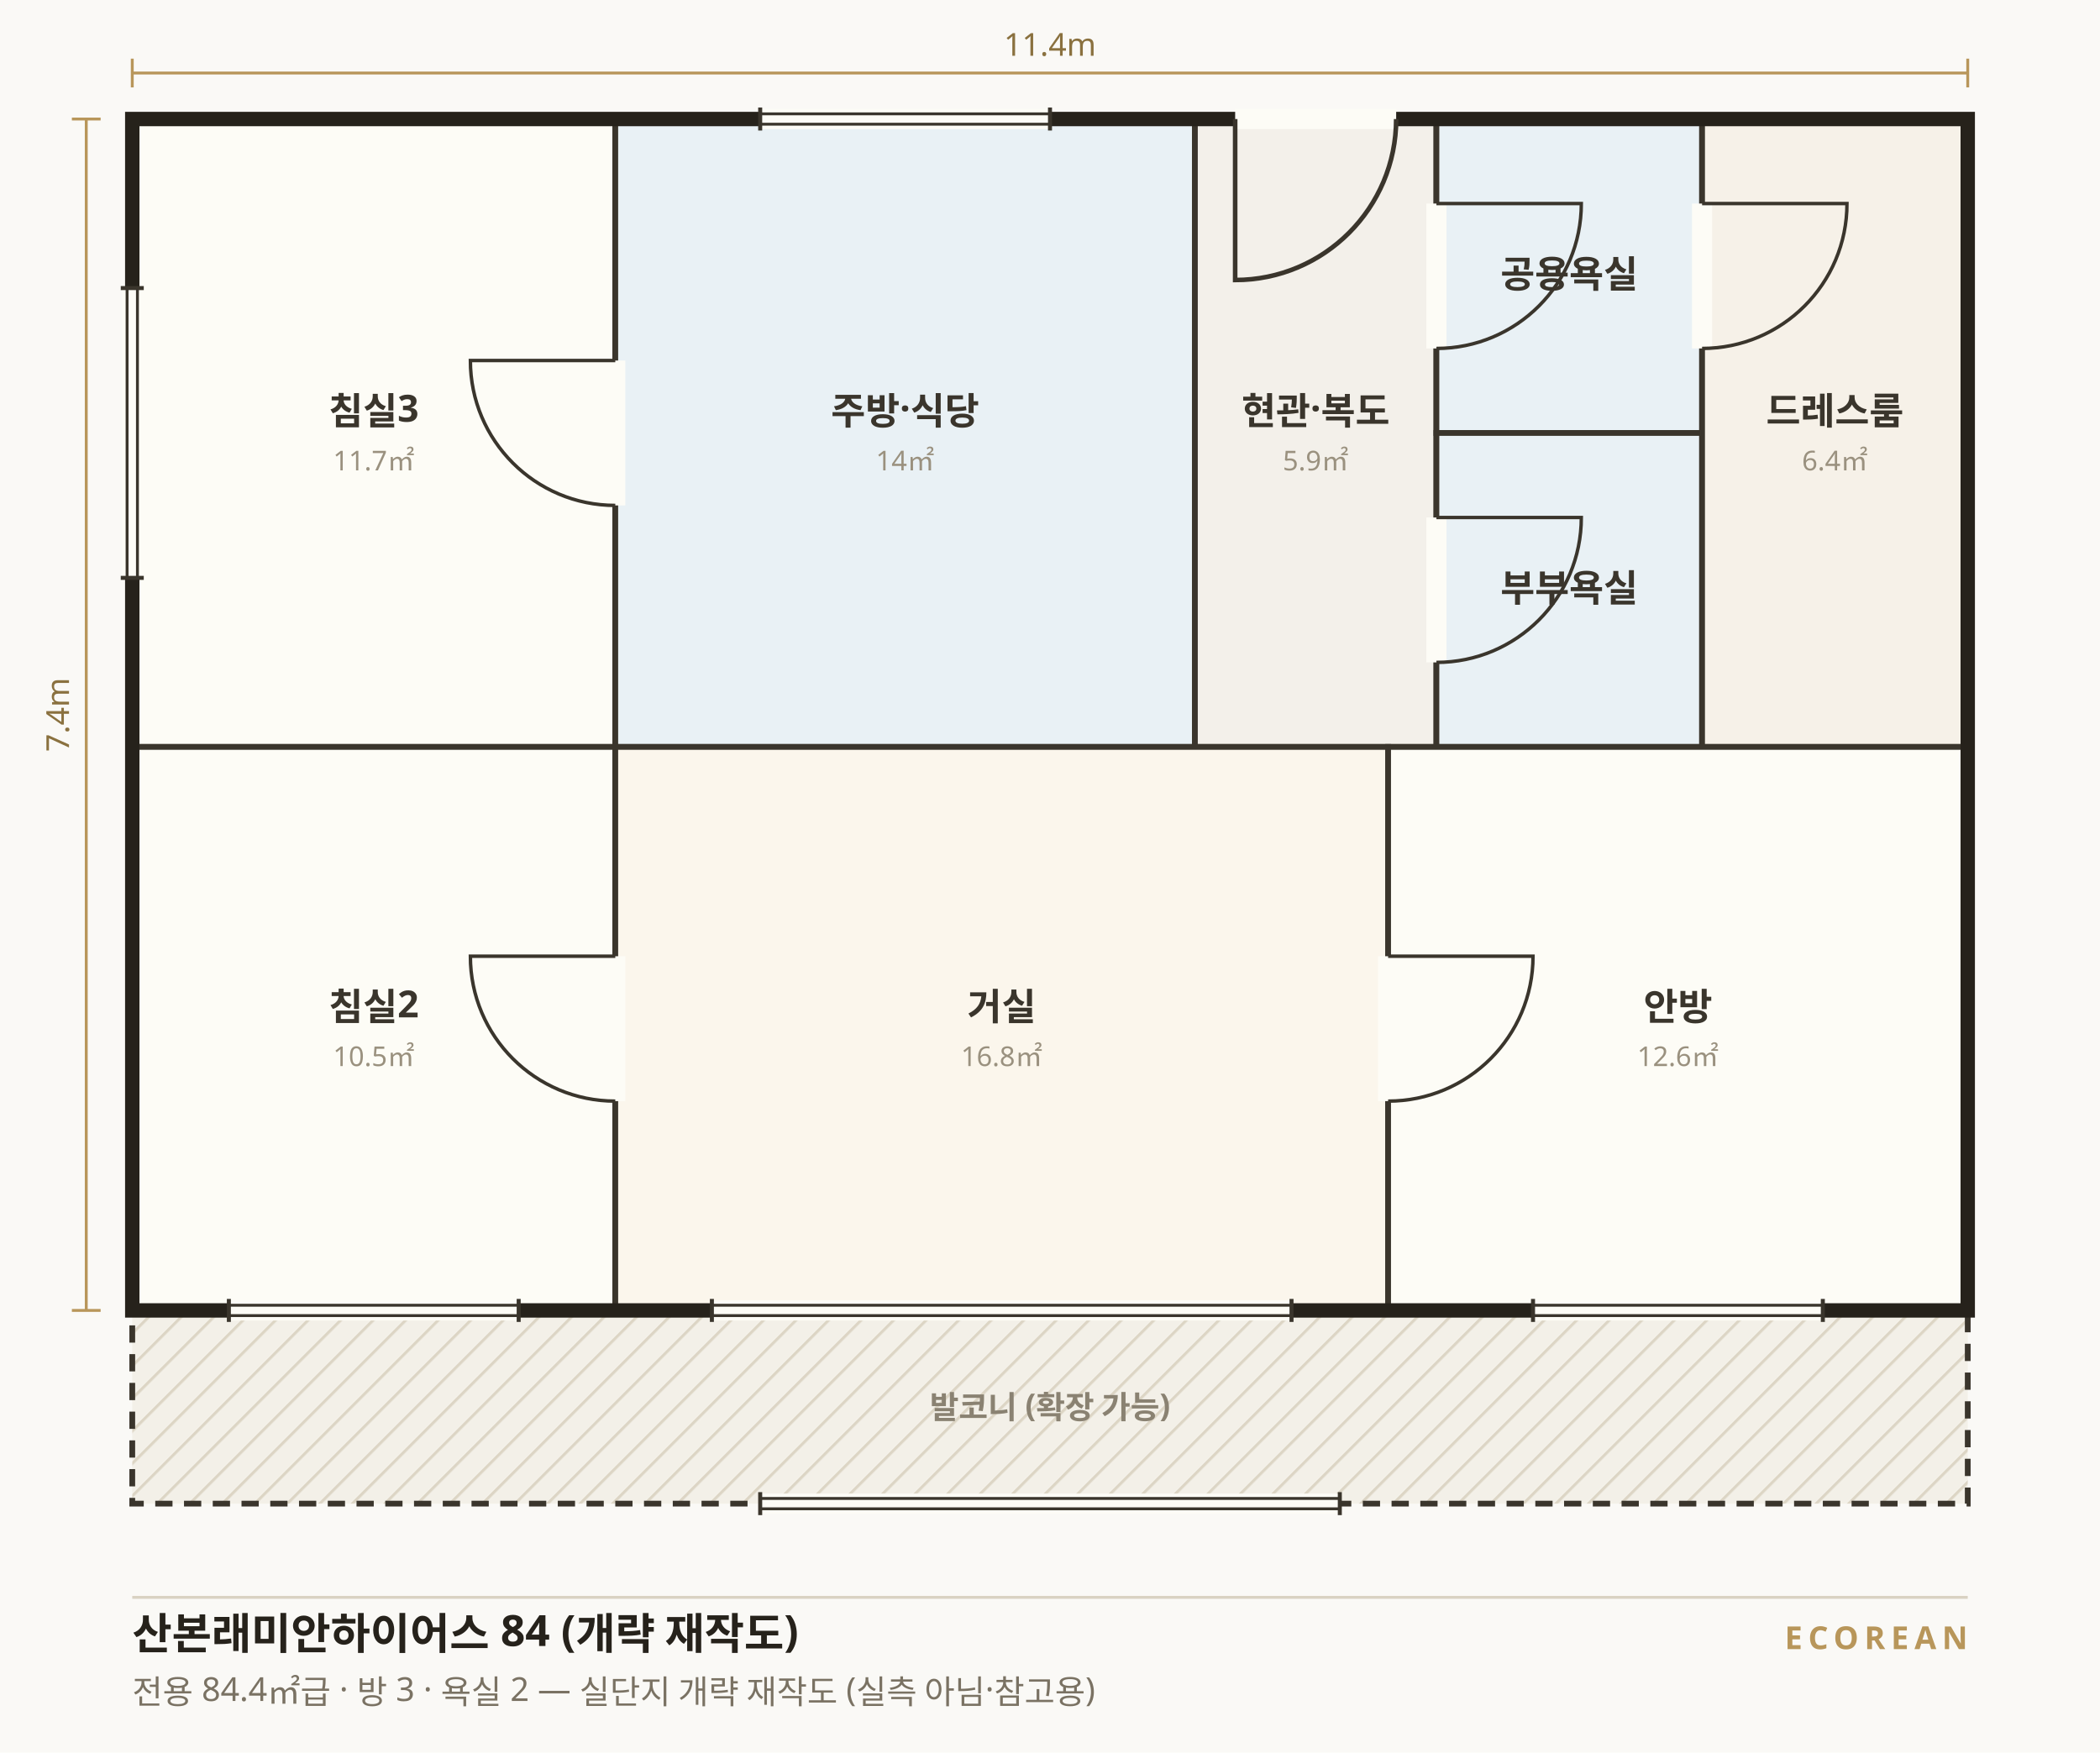
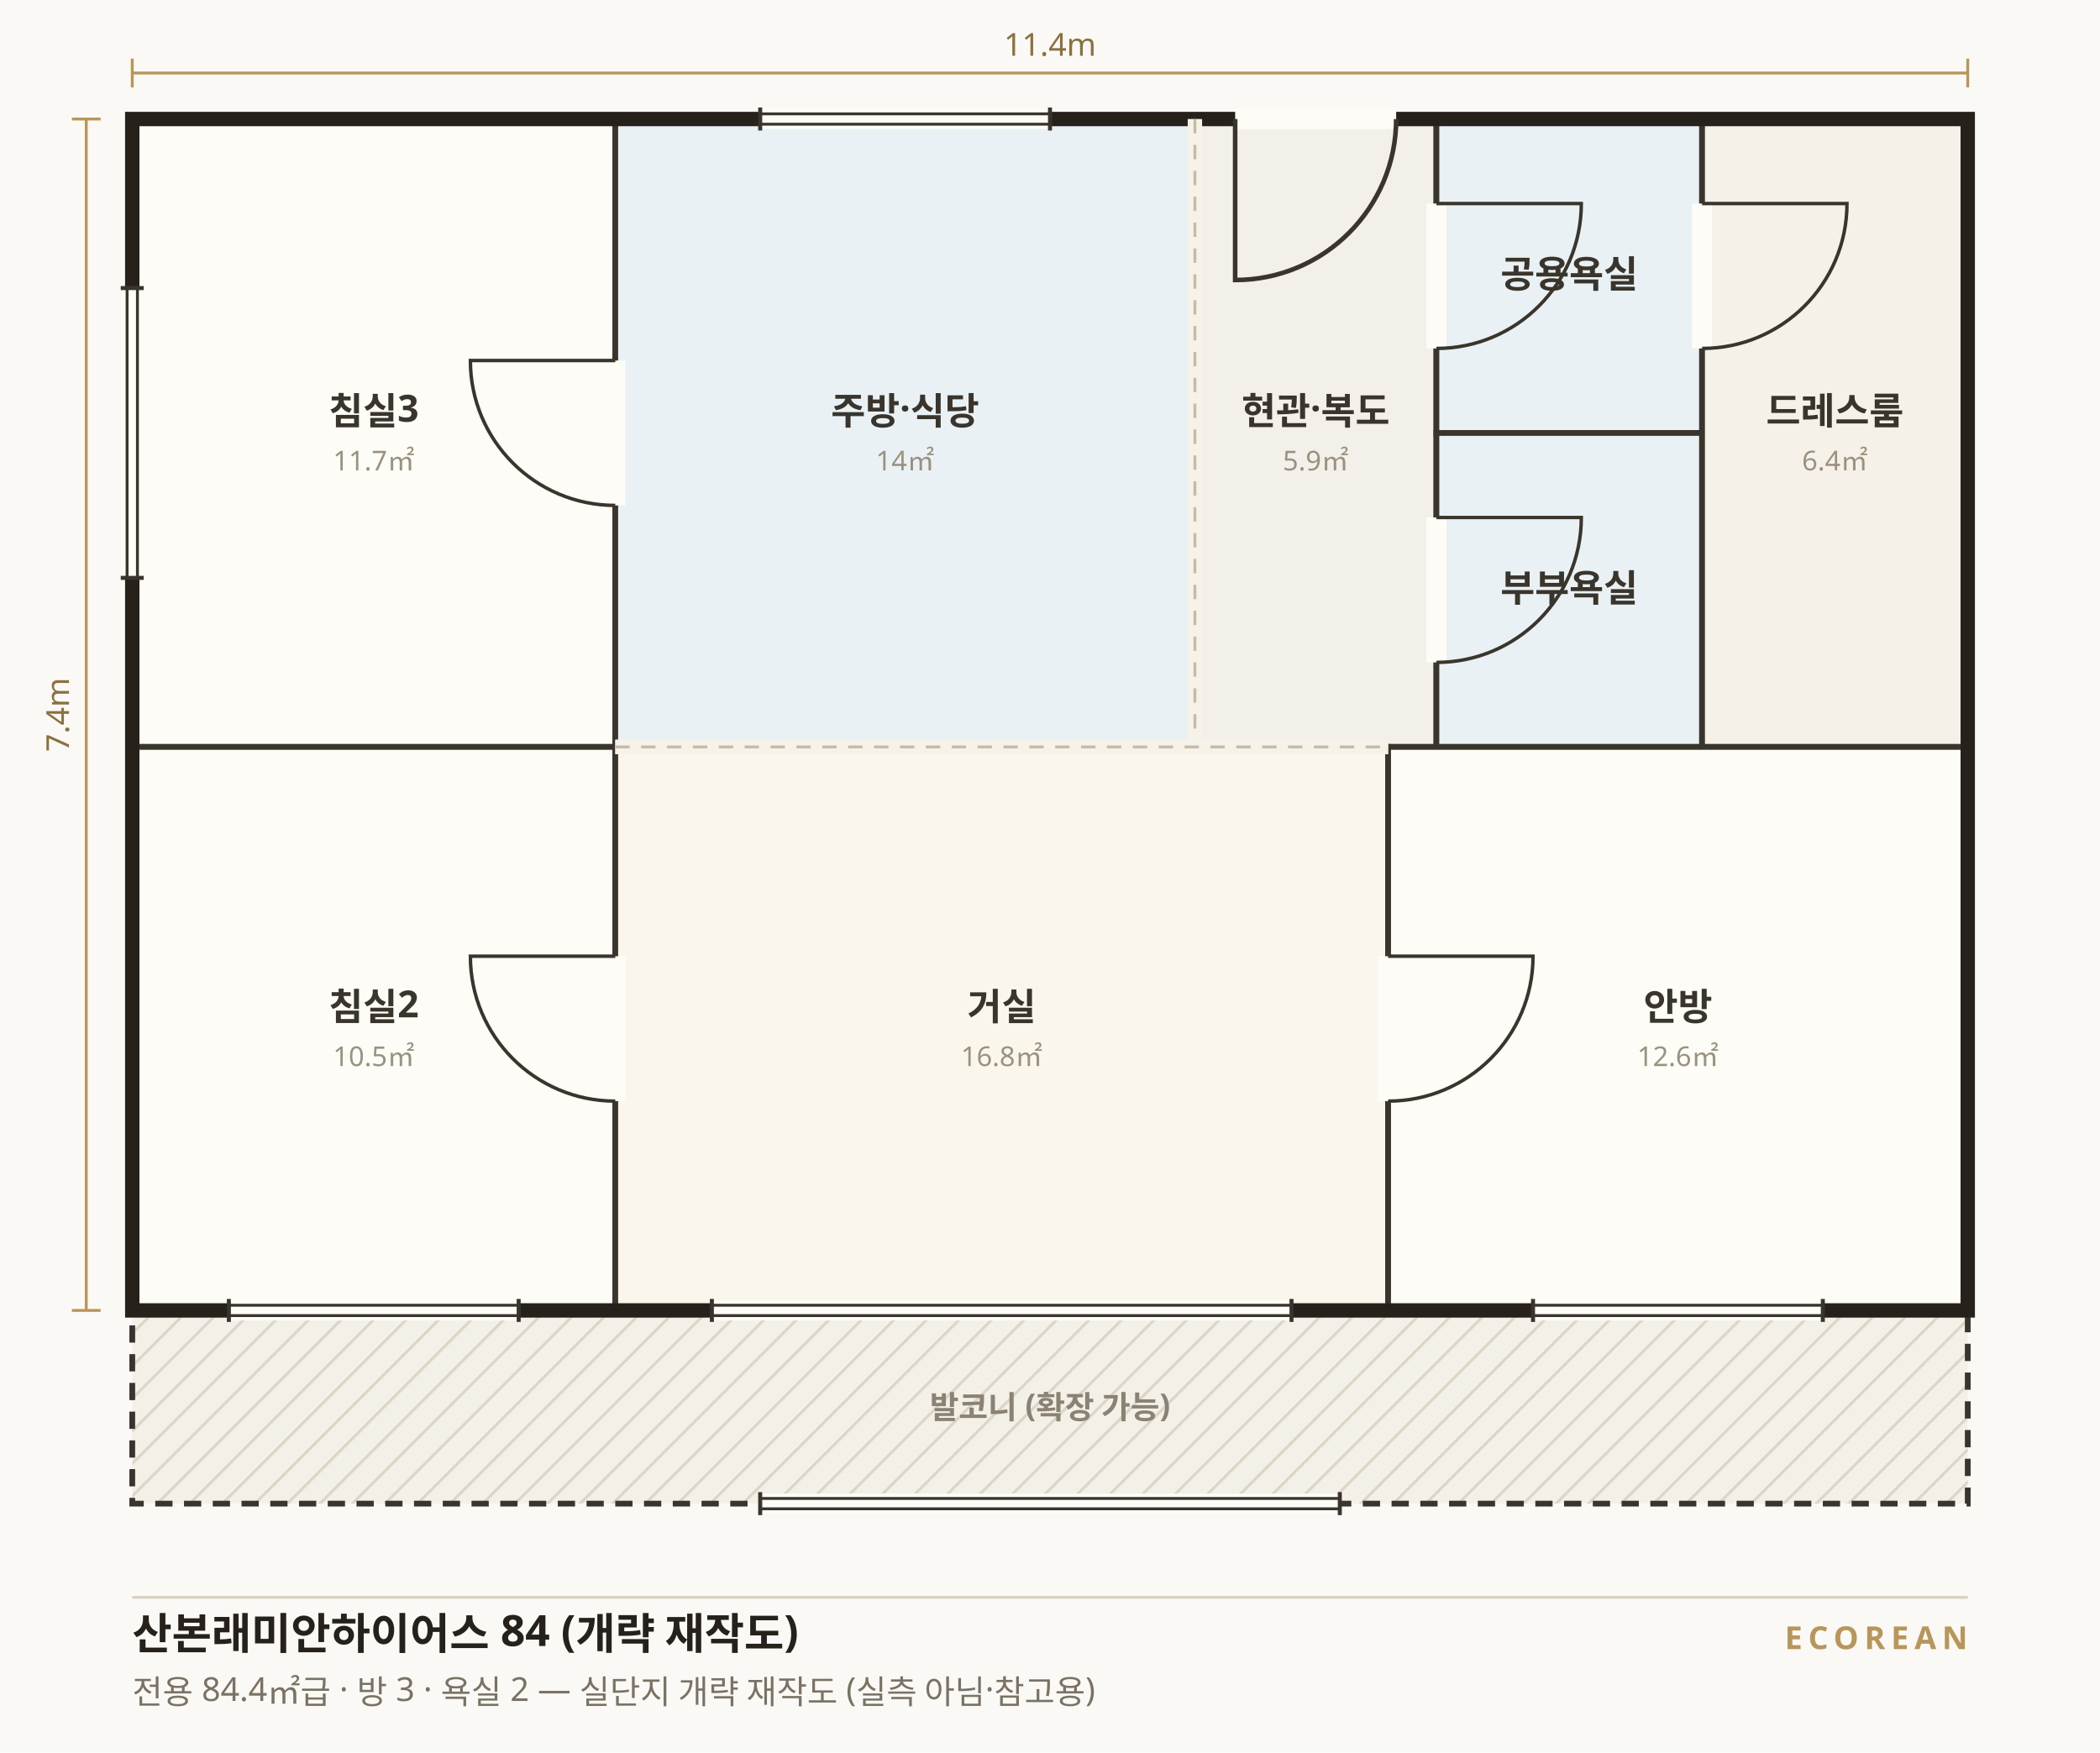
<svg xmlns="http://www.w3.org/2000/svg" width="730.4" height="609.6" viewBox="0 0 730.4 609.6" font-family="'Malgun Gothic','Apple SD Gothic Neo',sans-serif">
  <defs>
    <pattern id="hatch" width="8" height="8" patternTransform="rotate(45)" patternUnits="userSpaceOnUse">
      <rect width="8" height="8" fill="#f3f0e8" />
      <line x1="0" y1="0" x2="0" y2="8" stroke="#ddd6c6" stroke-width="2" />
    </pattern>
  </defs>
  <rect width="730.4" height="609.6" fill="#faf9f6" />
  <rect x="46" y="41.4" width="168" height="218.4" fill="#fdfcf6" stroke="#3a352c" stroke-width="2" />
  <text x="130" y="147.6" font-size="13" text-anchor="middle" fill="#3a352c" font-weight="700">침실3</text>
  <text x="130" y="163.6" font-size="9.5" text-anchor="middle" fill="#9a917f">11.7㎡</text>
  <rect x="214" y="41.4" width="201.6" height="218.4" fill="#e9f1f5" stroke="#3a352c" stroke-width="2" />
  <text x="314.8" y="147.6" font-size="13" text-anchor="middle" fill="#3a352c" font-weight="700">주방·식당</text>
  <text x="314.8" y="163.6" font-size="9.5" text-anchor="middle" fill="#9a917f">14㎡</text>
  <rect x="415.6" y="41.4" width="84" height="218.4" fill="#f3f0ea" stroke="#3a352c" stroke-width="2" />
  <text x="457.6" y="147.6" font-size="13" text-anchor="middle" fill="#3a352c" font-weight="700">현관·복도</text>
  <text x="457.6" y="163.6" font-size="9.5" text-anchor="middle" fill="#9a917f">5.9㎡</text>
  <rect x="499.6" y="41.4" width="92.4" height="109.2" fill="#e9f1f5" stroke="#3a352c" stroke-width="2" />
  <text x="545.8" y="100" font-size="13" text-anchor="middle" fill="#3a352c" font-weight="700">공용욕실</text>
  <rect x="499.6" y="150.6" width="92.4" height="109.2" fill="#e9f1f5" stroke="#3a352c" stroke-width="2" />
  <text x="545.8" y="209.2" font-size="13" text-anchor="middle" fill="#3a352c" font-weight="700">부부욕실</text>
  <rect x="592" y="41.4" width="92.4" height="218.4" fill="#f6f1e8" stroke="#3a352c" stroke-width="2" />
  <text x="638.2" y="147.6" font-size="13" text-anchor="middle" fill="#3a352c" font-weight="700">드레스룸</text>
  <text x="638.2" y="163.6" font-size="9.5" text-anchor="middle" fill="#9a917f">6.4㎡</text>
  <rect x="46" y="259.8" width="168" height="196" fill="#fdfcf6" stroke="#3a352c" stroke-width="2" />
  <text x="130" y="354.8" font-size="13" text-anchor="middle" fill="#3a352c" font-weight="700">침실2</text>
  <text x="130" y="370.8" font-size="9.5" text-anchor="middle" fill="#9a917f">10.5㎡</text>
  <rect x="214" y="259.8" width="268.8" height="196" fill="#fbf6ec" stroke="#3a352c" stroke-width="2" />
  <text x="348.4" y="354.8" font-size="13" text-anchor="middle" fill="#3a352c" font-weight="700">거실</text>
  <text x="348.4" y="370.8" font-size="9.5" text-anchor="middle" fill="#9a917f">16.8㎡</text>
  <rect x="482.8" y="259.8" width="201.6" height="196" fill="#fdfcf6" stroke="#3a352c" stroke-width="2" />
  <text x="583.6" y="354.8" font-size="13" text-anchor="middle" fill="#3a352c" font-weight="700">안방</text>
  <text x="583.6" y="370.8" font-size="9.5" text-anchor="middle" fill="#9a917f">12.6㎡</text>
  <rect x="46" y="455.8" width="638.4" height="67.2" fill="url(#hatch)" stroke="#3a352c" stroke-width="2" stroke-dasharray="6 4" />
  <text x="365.2" y="493.4" font-size="11" text-anchor="middle" fill="#8a8272" font-weight="700">발코니 (확장 가능)</text>
  <rect x="46" y="41.4" width="638.4" height="414.4" fill="none" stroke="#26221b" stroke-width="5" />
  <g id="openings">
+     <line x1="415.6" y1="41.4" x2="415.6" y2="259.8" stroke="#f6f2e8" stroke-width="5" />
+     <line x1="415.6" y1="41.4" x2="415.6" y2="259.8" stroke="#c4bca8" stroke-width="1" stroke-dasharray="5 4" />
+     <line x1="214" y1="259.8" x2="415.6" y2="259.8" stroke="#f6f2e8" stroke-width="5" />
+     <line x1="214" y1="259.8" x2="415.6" y2="259.8" stroke="#c4bca8" stroke-width="1" stroke-dasharray="5 4" />
+     <line x1="415.6" y1="259.8" x2="482.8" y2="259.8" stroke="#f6f2e8" stroke-width="5" />
+     <line x1="415.6" y1="259.8" x2="482.8" y2="259.8" stroke="#c4bca8" stroke-width="1" stroke-dasharray="5 4" />
+     <line x1="214" y1="259.8" x2="482.8" y2="259.8" stroke="#f6f2e8" stroke-width="5" />
+     <line x1="214" y1="259.8" x2="482.8" y2="259.8" stroke="#c4bca8" stroke-width="1" stroke-dasharray="5 4" />
    <rect x="429.6" y="37.9" width="56" height="7" fill="#fdfcf6" />
    <path d="M 429.6 41.4 L 429.6 97.4 A 56 56 0 0 0 485.6 41.4" fill="none" stroke="#3a352c" stroke-width="1.6" />
    <rect x="210.5" y="125.4" width="7" height="50.4" fill="#fdfcf6" />
    <path d="M 214 125.4 L 163.6 125.4 A 50.4 50.4 0 0 0 214 175.8" fill="none" stroke="#3a352c" stroke-width="1.2" />
    <rect x="496.1" y="70.8" width="7" height="50.4" fill="#fdfcf6" />
    <path d="M 499.6 70.8 L 550 70.8 A 50.4 50.4 0 0 1 499.6 121.2" fill="none" stroke="#3a352c" stroke-width="1.2" />
    <rect x="496.1" y="180" width="7" height="50.4" fill="#fdfcf6" />
    <path d="M 499.6 180 L 550 180 A 50.4 50.4 0 0 1 499.6 230.4" fill="none" stroke="#3a352c" stroke-width="1.2" />
    <rect x="588.5" y="70.8" width="7" height="50.4" fill="#fdfcf6" />
    <path d="M 592 70.8 L 642.4 70.8 A 50.4 50.4 0 0 1 592 121.2" fill="none" stroke="#3a352c" stroke-width="1.2" />
    <rect x="210.5" y="332.6" width="7" height="50.4" fill="#fdfcf6" />
    <path d="M 214 332.6 L 163.6 332.6 A 50.4 50.4 0 0 0 214 383" fill="none" stroke="#3a352c" stroke-width="1.2" />
    <rect x="479.3" y="332.6" width="7" height="50.4" fill="#fdfcf6" />
    <path d="M 482.8 332.6 L 533.2 332.6 A 50.4 50.4 0 0 1 482.8 383" fill="none" stroke="#3a352c" stroke-width="1.2" />
    <rect x="42.5" y="100.2" width="7" height="100.8" fill="#fdfcf6" />
    <line x1="44.2" y1="100.2" x2="44.2" y2="201" stroke="#3a352c" stroke-width="1" />
    <line x1="47.8" y1="100.2" x2="47.8" y2="201" stroke="#3a352c" stroke-width="1" />
    <line x1="42" y1="100.2" x2="50" y2="100.2" stroke="#3a352c" stroke-width="1.4" />
    <line x1="42" y1="201" x2="50" y2="201" stroke="#3a352c" stroke-width="1.4" />
    <rect x="264.4" y="37.9" width="100.8" height="7" fill="#fdfcf6" />
    <line x1="264.4" y1="39.6" x2="365.2" y2="39.6" stroke="#3a352c" stroke-width="1" />
    <line x1="264.4" y1="43.2" x2="365.2" y2="43.2" stroke="#3a352c" stroke-width="1" />
    <line x1="264.4" y1="37.4" x2="264.4" y2="45.4" stroke="#3a352c" stroke-width="1.4" />
    <line x1="365.2" y1="37.4" x2="365.2" y2="45.4" stroke="#3a352c" stroke-width="1.4" />
    <rect x="79.6" y="452.3" width="100.8" height="7" fill="#fdfcf6" />
    <line x1="79.6" y1="454" x2="180.4" y2="454" stroke="#3a352c" stroke-width="1" />
    <line x1="79.6" y1="457.6" x2="180.4" y2="457.6" stroke="#3a352c" stroke-width="1" />
    <line x1="79.6" y1="451.8" x2="79.6" y2="459.8" stroke="#3a352c" stroke-width="1.4" />
    <line x1="180.4" y1="451.8" x2="180.4" y2="459.8" stroke="#3a352c" stroke-width="1.4" />
    <rect x="247.6" y="452.3" width="201.6" height="7" fill="#fdfcf6" />
    <line x1="247.6" y1="454" x2="449.2" y2="454" stroke="#3a352c" stroke-width="1" />
    <line x1="247.6" y1="457.6" x2="449.2" y2="457.6" stroke="#3a352c" stroke-width="1" />
    <line x1="247.6" y1="451.8" x2="247.6" y2="459.8" stroke="#3a352c" stroke-width="1.4" />
    <line x1="449.2" y1="451.8" x2="449.2" y2="459.8" stroke="#3a352c" stroke-width="1.4" />
    <rect x="533.2" y="452.3" width="100.8" height="7" fill="#fdfcf6" />
    <line x1="533.2" y1="454" x2="634" y2="454" stroke="#3a352c" stroke-width="1" />
    <line x1="533.2" y1="457.6" x2="634" y2="457.6" stroke="#3a352c" stroke-width="1" />
    <line x1="533.2" y1="451.8" x2="533.2" y2="459.8" stroke="#3a352c" stroke-width="1.4" />
    <line x1="634" y1="451.8" x2="634" y2="459.8" stroke="#3a352c" stroke-width="1.4" />
    <rect x="264.4" y="519.5" width="201.6" height="7" fill="#fdfcf6" />
    <line x1="264.4" y1="521.2" x2="466" y2="521.2" stroke="#3a352c" stroke-width="1" />
    <line x1="264.4" y1="524.8" x2="466" y2="524.8" stroke="#3a352c" stroke-width="1" />
    <line x1="264.4" y1="519" x2="264.4" y2="527" stroke="#3a352c" stroke-width="1.4" />
    <line x1="466" y1="519" x2="466" y2="527" stroke="#3a352c" stroke-width="1.4" />
  </g>
  <line x1="46" y1="25.4" x2="684.4" y2="25.4" stroke="#B8965A" stroke-width="1" />
  <line x1="46" y1="20.4" x2="46" y2="30.4" stroke="#B8965A" stroke-width="1" />
  <line x1="684.4" y1="20.4" x2="684.4" y2="30.4" stroke="#B8965A" stroke-width="1" />
  <text x="365.2" y="19.4" font-size="11" text-anchor="middle" fill="#8a713f">11.4m</text>
  <line x1="30" y1="41.4" x2="30" y2="455.8" stroke="#B8965A" stroke-width="1" />
  <line x1="25" y1="41.4" x2="35" y2="41.4" stroke="#B8965A" stroke-width="1" />
  <line x1="25" y1="455.8" x2="35" y2="455.8" stroke="#B8965A" stroke-width="1" />
  <text x="24" y="248.6" font-size="11" text-anchor="middle" fill="#8a713f" transform="rotate(-90 24 248.6)">7.4m</text>
  <line x1="46" y1="555.6" x2="684.4" y2="555.6" stroke="#d9d2c2" stroke-width="1" />
  <text x="46" y="573.6" font-size="15" font-weight="800" fill="#26221b">산본래미안하이어스 84 (개략 재작도)</text>
  <text x="46" y="592.6" font-size="11.5" fill="#7a7263">전용 84.4㎡급 · 방 3 · 욕실 2 — 실단지 개략 재작도 (실측 아님·참고용)</text>
  <text x="684.4" y="573.6" font-size="11" text-anchor="end" fill="#B8965A" font-weight="800" letter-spacing="2">ECOREAN</text>
</svg>
